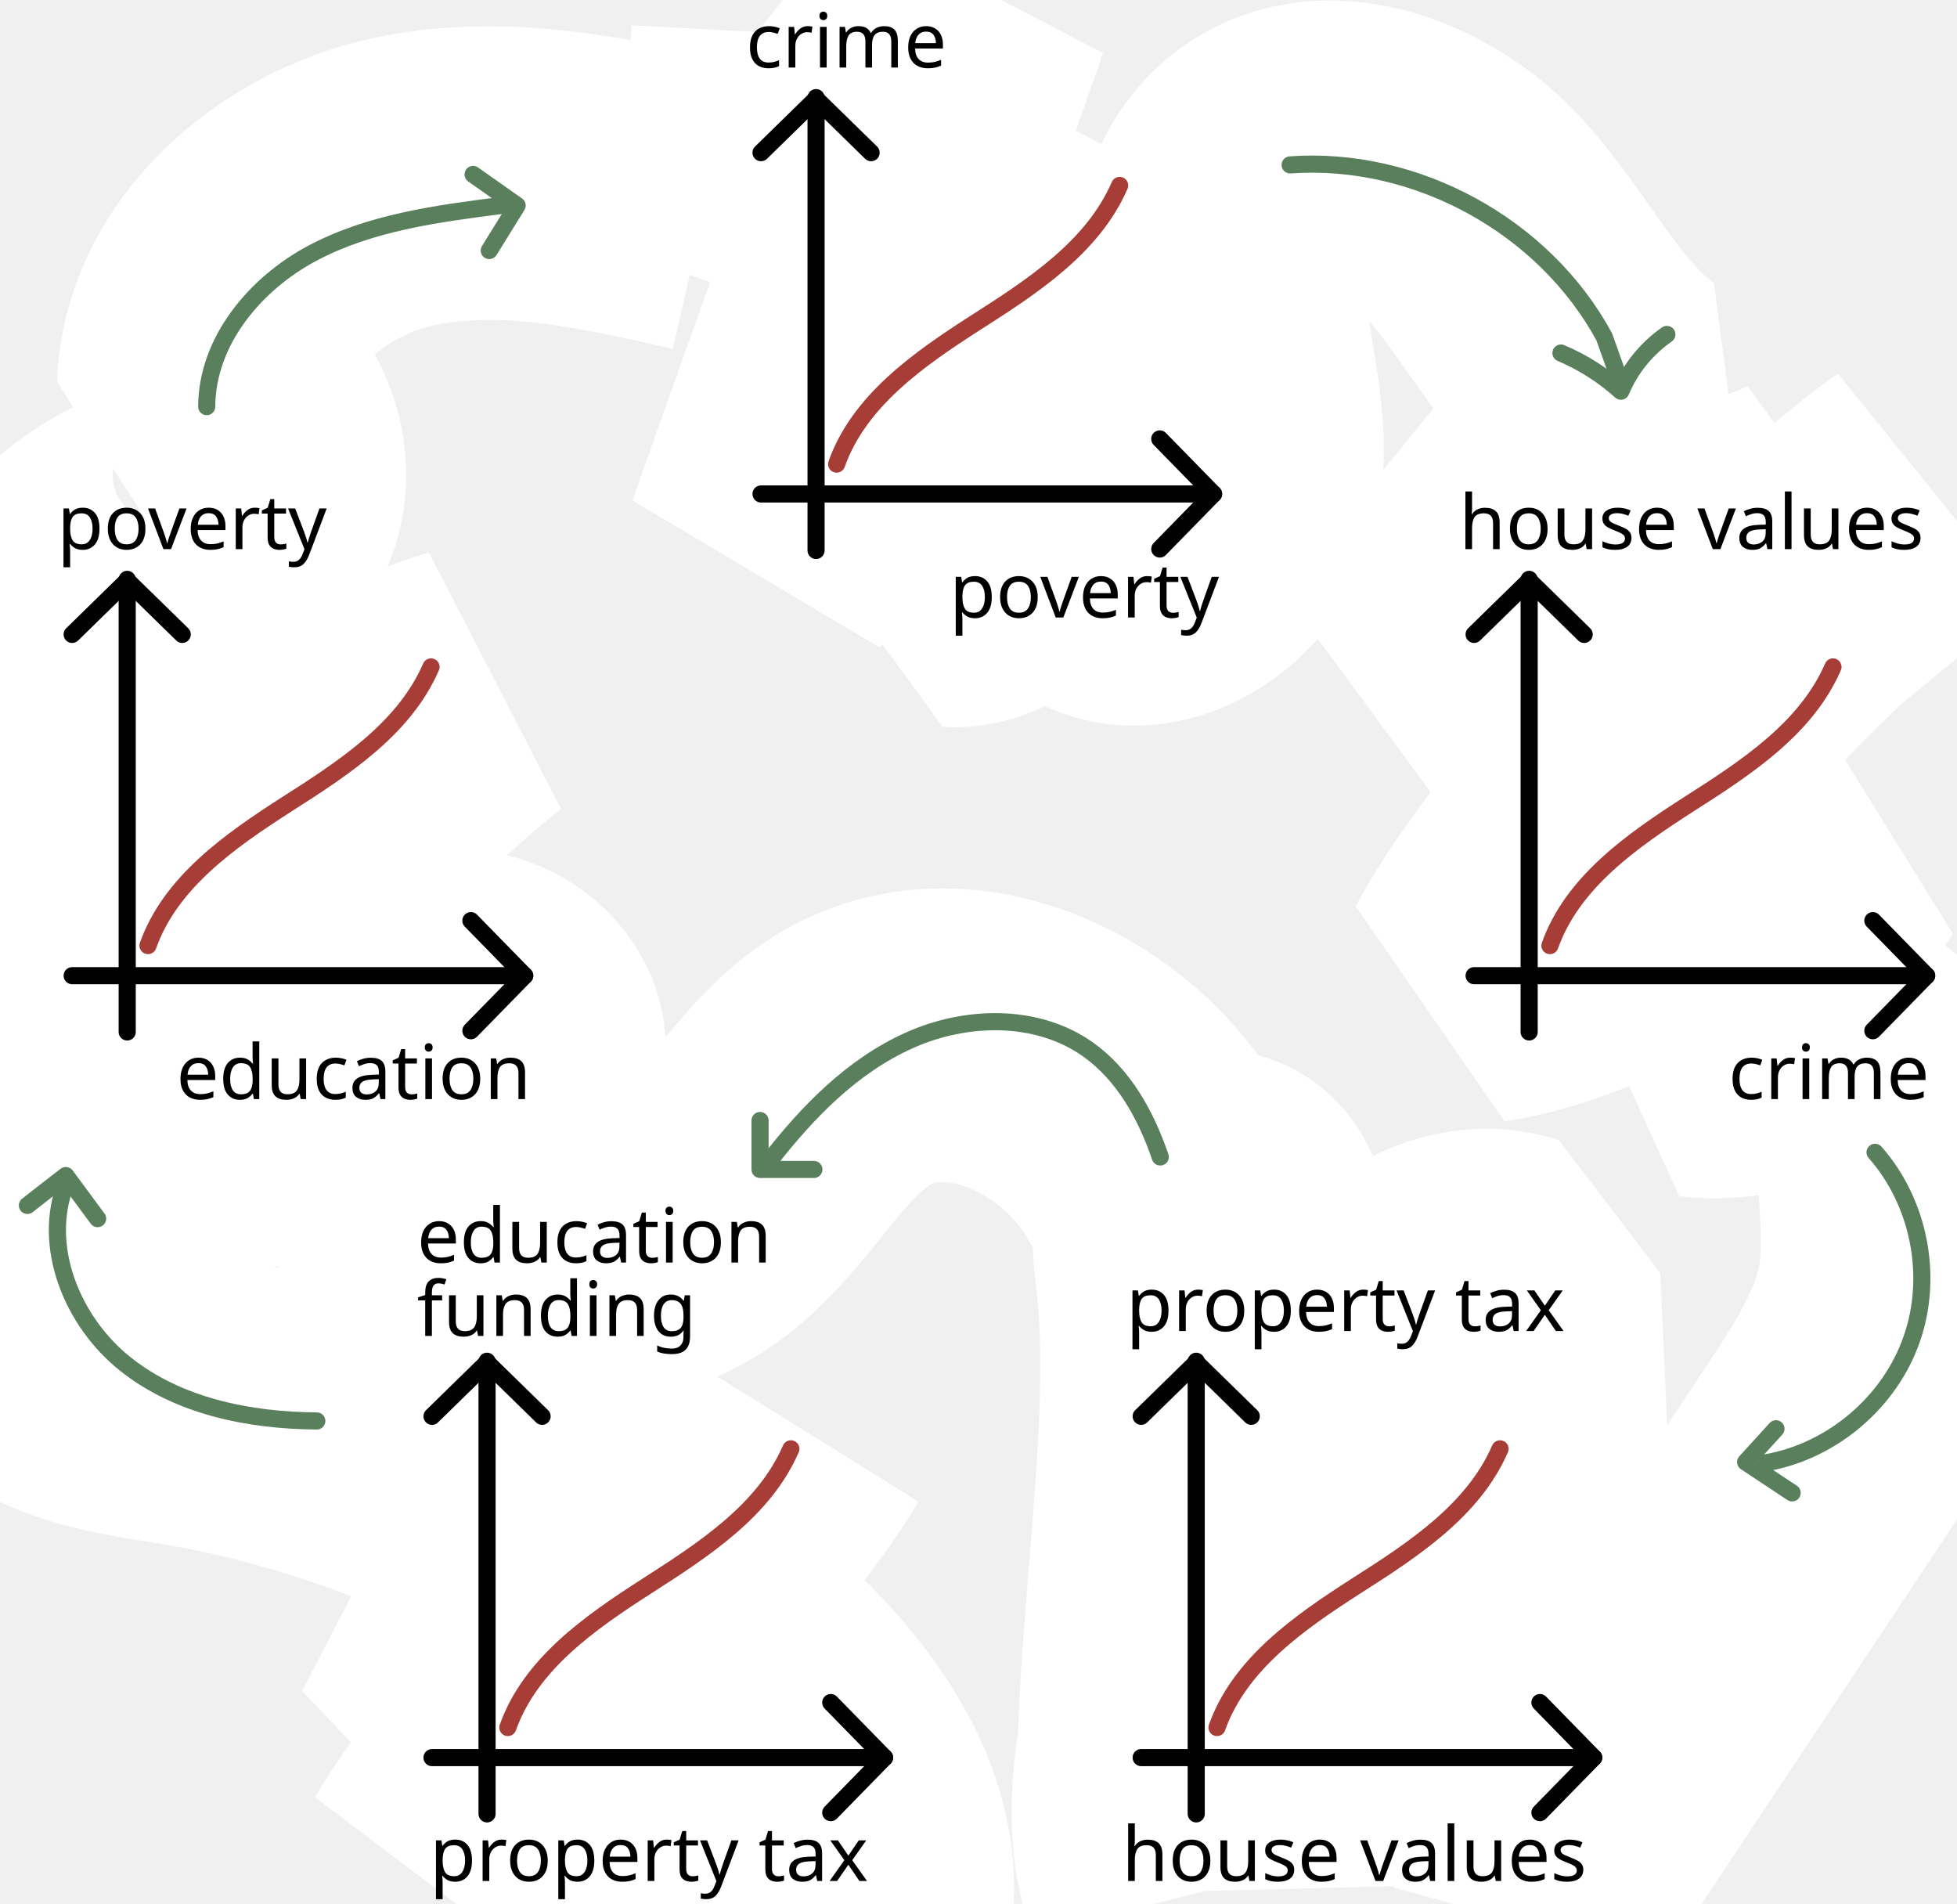
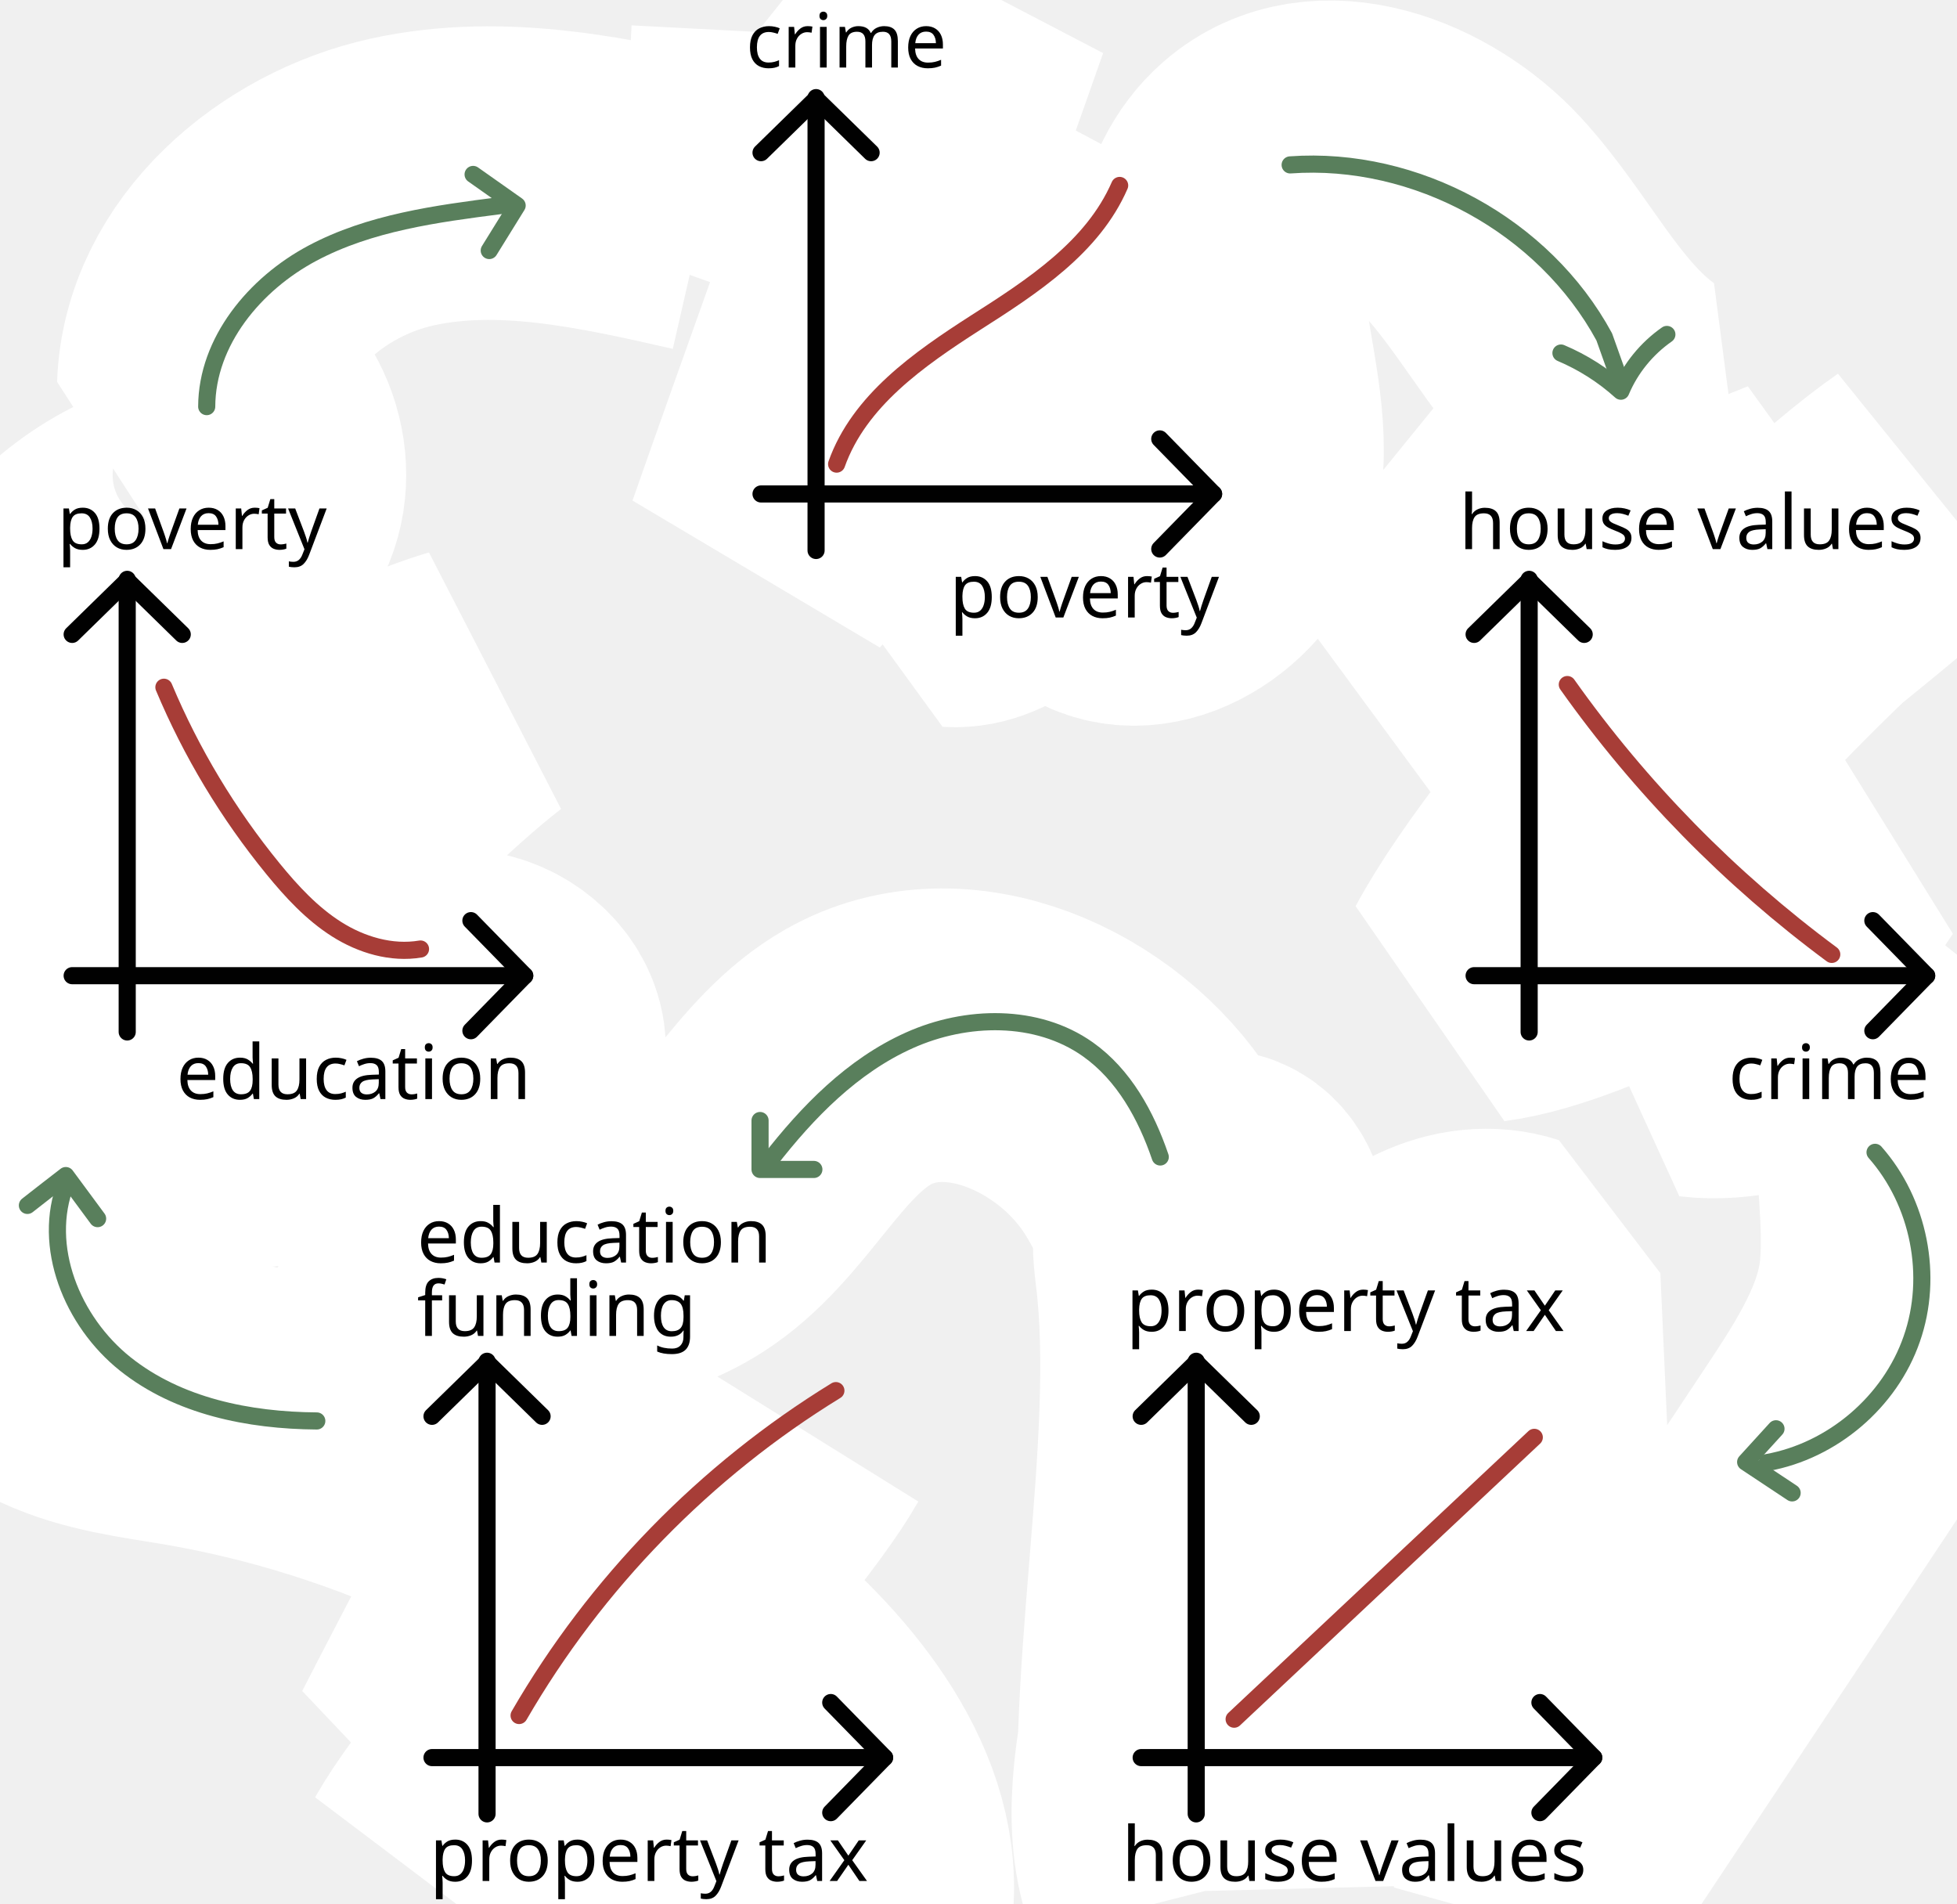
<svg xmlns="http://www.w3.org/2000/svg" version="1.1" id="Layer_1" x="0px" y="0px" viewBox="0 0 800 778" enable-background="new 0 0 800 778" xml:space="preserve">
  <path fill="none" stroke="#FFFFFF" stroke-width="120" stroke-linejoin="bevel" stroke-miterlimit="10" d="M318.1,13.5  c-1.6,30.6-3.1,61.3-4.7,91.9C334.8,76,373,31.4,394.3,1.9c-18.6,53.2-60.5,169.3-79.1,222.5C349.7,186.3,390.5,100.2,425,62  c-10.5,42.2-25.1,133.1-35.6,175.2c26.3,1.8,57.3-54.9,78.3-70.7c-6.6,21.6-13.2,43.3-19.8,64.9c18.7,14.3,47.5-2.9,54.6-25.3  s0.6-46.5-2.8-69.8c-3.5-23.3-2.4-50.3,15.3-65.8c24.8-21.7,64.9-6,87.2,18.3s36.5,56.1,63.2,75.5c-31.4,38.6-62.7,77.1-94.1,115.7  c55.2-22.1,110.3-44.3,165.5-66.4c-28.1,33.2-56.2,66.4-84.4,99.6c30.3-28.3,102.9-82.9,133.2-111.2  C735,237.2,636.2,344.5,607,398.8c42.4-5.7,99.2-45,141.6-50.7c-18.3,27.1-36.6,54.2-54.9,81.3c30.6,3.7,72.1-18.7,94-40.4  c-21.8,34.4-4.9,90.5-8.4,131c-2.3,26.7-17.6,50.3-32.5,72.7c-39,58.7-78,117.4-117,176.1c-3.7-81.9-7.3-163.8-11-245.7  c-19.8-6.4-41.8,5.7-53.3,23.1c-11.5,17.3-14.8,38.7-17.4,59.3c-7,53.8-11.7,107.9-14.2,162.1c-8.4-86.7-16.9-173.5-25.3-260.2  c-0.7-6.9-2.3-15.2-8.7-17.8c-6.2-2.5-13.4,2.2-15.9,8.4c-2.6,6.2-1.8,13.1-1,19.7c9.4,75.1-14.3,176.2-4.9,251.2  c-16.9-43,18.4-116.7,18.7-162.9c0.2-46.2-2.4-94.8-27.2-133.8c-24.7-39-78.7-63-118.8-40.2c-29.1,16.6-43.1,52-71.3,70.1  c-20.9,13.4-46.8,15.5-70.8,22.2c-23.9,6.7-49.1,21.3-54,45.7c34-25.3,68-50.6,102.1-75.9c-23.2,42-46.5,84-69.7,126.1  c22.7-17.3,45.4-34.7,68.1-52c-22,42.7-56.3,107.6-78.3,150.4C222.9,698,295,625.9,323.3,584C299.9,625,204.3,723.1,181,764.2  c20.3-20.6,93.4-81.9,113.7-102.5c-14,30.8-28,61.6-42.1,92.3c20.2-6.8,41.6-13.7,62.6-9.6c21,4,40.6,23.3,37.1,44.4  c10.8-41.3-19.4-81.8-51.5-110C237.8,623.4,159.3,586,76.6,572c-17.3-2.9-35.2-5-51.1-12.4s-30.1-21.5-32.1-39  c-2.2-19.8,12.1-38.6,29.8-47.8s38.2-11.1,58.1-12.8c31.4-2.6,62.9-5.2,94.3-7.8c15.4-1.3,34.9-6.4,36.5-21.7  c1.1-10.4-8.1-19.7-18.2-22.4c-10.1-2.7-20.8-0.6-31.1,1.5c-44.2,9.2-88.4,18.3-132.5,27.5c51-39.7,111.2-114.1,162.2-153.8  c-70.4,21-145.2,93-199,143.1c41-54.5,81.9-109,122.9-163.6c-37.1,13.5-74.2,27.1-111.2,40.6c-2.6-50.5,46.3-97.2,96.6-92.4  c10.3-18.4,1-44.9-18.5-52.9c1.4-41.8,40.2-74.7,81.1-83.7s83.3,0.4,124,9.7" />
  <g>
    <line fill="none" stroke="#010101" stroke-width="7" stroke-linecap="round" stroke-linejoin="round" stroke-miterlimit="10" x1="333.6" y1="39.9" x2="333.6" y2="225" />
    <line fill="none" stroke="#010101" stroke-width="7" stroke-linecap="round" stroke-linejoin="round" stroke-miterlimit="10" x1="496.1" y1="201.9" x2="311.1" y2="201.9" />
    <polyline fill="none" stroke="#010101" stroke-width="7" stroke-linecap="round" stroke-linejoin="round" stroke-miterlimit="10" points="   311.1,62.4 333.6,40.4 356.1,62.4  " />
    <polyline fill="none" stroke="#010101" stroke-width="7" stroke-linecap="round" stroke-linejoin="round" stroke-miterlimit="10" points="   474.1,179.4 496.1,201.9 474.1,224.4  " />
    <g>
      <text transform="matrix(1 0 0 1 388.0653 252.395)" font-family="'PermanentMarker'" font-size="31">poverty</text>
    </g>
    <text transform="matrix(1 0 0 1 304.8848 27.6052)" font-family="'PermanentMarker'" font-size="31">crime</text>
    <path fill="none" stroke="#A73D37" stroke-width="7" stroke-linecap="round" stroke-linejoin="round" stroke-miterlimit="10" d="   M342,189.7c9.2-25.9,33.6-42.9,56.8-57.8c23.2-14.8,47.9-30.8,58.9-56.1" />
  </g>
  <g>
    <path fill="none" stroke="#597F5C" stroke-width="7" stroke-linecap="round" stroke-linejoin="round" stroke-miterlimit="10" d="   M527.4,67.4c51.4-3.7,103.8,24.9,128.4,70.3c1.7,4.9,3.5,9.7,5.2,14.6" />
    <path fill="none" stroke="#597F5C" stroke-width="7" stroke-linecap="round" stroke-linejoin="round" stroke-miterlimit="10" d="   M638.1,144.3c9,3.8,17.3,9.1,24.5,15.6c3.9-9.3,10.5-17.4,18.8-23.2" />
  </g>
  <g>
    <line fill="none" stroke="#010101" stroke-width="7" stroke-linecap="round" stroke-linejoin="round" stroke-miterlimit="10" x1="625.1" y1="236.8" x2="625.1" y2="421.8" />
    <line fill="none" stroke="#010101" stroke-width="7" stroke-linecap="round" stroke-linejoin="round" stroke-miterlimit="10" x1="787.6" y1="398.8" x2="602.6" y2="398.8" />
    <polyline fill="none" stroke="#010101" stroke-width="7" stroke-linecap="round" stroke-linejoin="round" stroke-miterlimit="10" points="   602.6,259.3 625.1,237.3 647.6,259.3  " />
    <polyline fill="none" stroke="#010101" stroke-width="7" stroke-linecap="round" stroke-linejoin="round" stroke-miterlimit="10" points="   765.6,376.3 787.6,398.8 765.6,421.3  " />
    <g>
      <text transform="matrix(1 0 0 1 706.5524 449.2278)" font-family="'PermanentMarker'" font-size="31">crime</text>
    </g>
    <text transform="matrix(1 0 0 1 596.3983 224.438)" font-family="'PermanentMarker'" font-size="31">house values</text>
-     <path fill="none" stroke="#A73D37" stroke-width="7" stroke-linecap="round" stroke-linejoin="round" stroke-miterlimit="10" d="   M633.6,386.5c9.2-25.9,33.6-42.9,56.8-57.8c23.2-14.8,47.9-30.8,58.9-56.1" />
+     <path fill="none" stroke="#A73D37" stroke-width="7" stroke-linecap="round" stroke-linejoin="round" stroke-miterlimit="10" d="   M640.7,279.8c29.9,42.2,66.5,79.5,108.1,110.3" />
  </g>
  <g>
    <path fill="none" stroke="#597F5C" stroke-width="7" stroke-linecap="round" stroke-linejoin="round" stroke-miterlimit="10" d="   M766.5,471c18,20.4,24,50.6,15,76.3c-8.9,25.7-32.4,45.7-59.1,50.5" />
    <path fill="none" stroke="#597F5C" stroke-width="7" stroke-linecap="round" stroke-linejoin="round" stroke-miterlimit="10" d="   M726,584c-4.1,4.5-8.3,9.1-12.4,13.6c6.3,4.2,12.7,8.4,19,12.6" />
  </g>
  <g>
    <line fill="none" stroke="#010101" stroke-width="7" stroke-linecap="round" stroke-linejoin="round" stroke-miterlimit="10" x1="489" y1="556.4" x2="489" y2="741.4" />
    <line fill="none" stroke="#010101" stroke-width="7" stroke-linecap="round" stroke-linejoin="round" stroke-miterlimit="10" x1="651.5" y1="718.4" x2="466.5" y2="718.4" />
    <polyline fill="none" stroke="#010101" stroke-width="7" stroke-linecap="round" stroke-linejoin="round" stroke-miterlimit="10" points="   466.5,578.9 489,556.9 511.5,578.9  " />
    <polyline fill="none" stroke="#010101" stroke-width="7" stroke-linecap="round" stroke-linejoin="round" stroke-miterlimit="10" points="   629.5,695.9 651.5,718.4 629.5,740.9  " />
    <g>
      <text transform="matrix(1 0 0 1 458.5367 768.8357)" font-family="'PermanentMarker'" font-size="31">house values</text>
    </g>
    <text transform="matrix(1 0 0 1 460.3036 544.0459)" font-family="'PermanentMarker'" font-size="31">property tax</text>
-     <path fill="none" stroke="#A73D37" stroke-width="7" stroke-linecap="round" stroke-linejoin="round" stroke-miterlimit="10" d="   M497.5,706.1c9.2-25.9,33.6-42.9,56.8-57.8c23.2-14.8,47.9-30.8,58.9-56.1" />
+     <path fill="none" stroke="#A73D37" stroke-width="7" stroke-linecap="round" stroke-linejoin="round" stroke-miterlimit="10" d="   M504.5,702.7c40.9-38.4,81.8-76.8,122.7-115.2" />
  </g>
  <g>
    <path fill="none" stroke="#597F5C" stroke-width="7" stroke-linecap="round" stroke-linejoin="round" stroke-miterlimit="10" d="   M474.3,472.9c-5.8-17-14.9-33.6-29.6-44c-20.8-14.7-49.7-14.1-72.9-3.7c-23.3,10.4-41.7,29.3-57.3,49.4" />
    <path fill="none" stroke="#597F5C" stroke-width="7" stroke-linecap="round" stroke-linejoin="round" stroke-miterlimit="10" d="   M310.7,458c0,6.7,0,13.3,0,20c7.3,0,14.7,0,22,0" />
  </g>
  <g>
    <line fill="none" stroke="#010101" stroke-width="7" stroke-linecap="round" stroke-linejoin="round" stroke-miterlimit="10" x1="199.1" y1="556.4" x2="199.1" y2="741.4" />
    <line fill="none" stroke="#010101" stroke-width="7" stroke-linecap="round" stroke-linejoin="round" stroke-miterlimit="10" x1="361.6" y1="718.4" x2="176.6" y2="718.4" />
    <polyline fill="none" stroke="#010101" stroke-width="7" stroke-linecap="round" stroke-linejoin="round" stroke-miterlimit="10" points="   176.6,578.9 199.1,556.9 221.6,578.9  " />
    <polyline fill="none" stroke="#010101" stroke-width="7" stroke-linecap="round" stroke-linejoin="round" stroke-miterlimit="10" points="   339.6,695.9 361.6,718.4 339.6,740.9  " />
    <g>
      <text transform="matrix(1 0 0 1 175.5815 768.8355)" font-family="'PermanentMarker'" font-size="31">property tax</text>
    </g>
    <text transform="matrix(1 0 0 1 170.4461 516.0457)">
      <tspan x="0" y="0" font-family="'PermanentMarker'" font-size="31">education </tspan>
      <tspan x="0" y="30" font-family="'PermanentMarker'" font-size="31">funding</tspan>
    </text>
-     <path fill="none" stroke="#A73D37" stroke-width="7" stroke-linecap="round" stroke-linejoin="round" stroke-miterlimit="10" d="   M207.6,706.1c9.2-25.9,33.6-42.9,56.8-57.8s47.9-30.8,58.9-56.1" />
+     <path fill="none" stroke="#A73D37" stroke-width="7" stroke-linecap="round" stroke-linejoin="round" stroke-miterlimit="10" d="   M212.2,701.2c31.3-54.1,76.2-100.1,129.5-132.8" />
  </g>
  <g>
    <path fill="none" stroke="#597F5C" stroke-width="7" stroke-linecap="round" stroke-linejoin="round" stroke-miterlimit="10" d="   M129.5,580.8c-27.8-0.2-56.6-6-78.3-23.3S16.9,509.4,27,483.6" />
    <path fill="none" stroke="#597F5C" stroke-width="7" stroke-linecap="round" stroke-linejoin="round" stroke-miterlimit="10" d="   M11.2,492.7c5.2-4.1,10.4-8.1,15.7-12.2c4.3,5.9,8.7,11.7,13,17.6" />
  </g>
  <g>
    <line fill="none" stroke="#010101" stroke-width="7" stroke-linecap="round" stroke-linejoin="round" stroke-miterlimit="10" x1="52" y1="236.8" x2="52" y2="421.8" />
    <line fill="none" stroke="#010101" stroke-width="7" stroke-linecap="round" stroke-linejoin="round" stroke-miterlimit="10" x1="214.5" y1="398.8" x2="29.5" y2="398.8" />
    <polyline fill="none" stroke="#010101" stroke-width="7" stroke-linecap="round" stroke-linejoin="round" stroke-miterlimit="10" points="   29.5,259.3 52,237.3 74.5,259.3  " />
    <polyline fill="none" stroke="#010101" stroke-width="7" stroke-linecap="round" stroke-linejoin="round" stroke-miterlimit="10" points="   192.5,376.3 214.5,398.8 192.5,421.3  " />
    <g>
      <text transform="matrix(1 0 0 1 72.066 449.2273)" font-family="'PermanentMarker'" font-size="31">education</text>
    </g>
    <text transform="matrix(1 0 0 1 23.3063 224.4375)" font-family="'PermanentMarker'" font-size="31">poverty</text>
-     <path fill="none" stroke="#A73D37" stroke-width="7" stroke-linecap="round" stroke-linejoin="round" stroke-miterlimit="10" d="   M60.5,386.5c9.2-25.9,33.6-42.9,56.8-57.8c23.2-14.8,47.9-30.8,58.9-56.1" />
+     <path fill="none" stroke="#A73D37" stroke-width="7" stroke-linecap="round" stroke-linejoin="round" stroke-miterlimit="10" d="   M67,280.9c11.2,26.7,26.3,51.8,44.6,74.2c7.6,9.3,15.9,18.3,26,24.7c10.1,6.4,22.4,10.1,34.3,8.1" />
  </g>
  <g>
    <path fill="none" stroke="#597F5C" stroke-width="7" stroke-linecap="round" stroke-linejoin="round" stroke-miterlimit="10" d="   M84.5,166.2c0.1-26.7,19.7-50.2,43.2-62.7s50.6-16.1,77.1-19.5" />
    <path fill="none" stroke="#597F5C" stroke-width="7" stroke-linecap="round" stroke-linejoin="round" stroke-miterlimit="10" d="   M193.4,71.3c6,4.2,12,8.5,18,12.7c-3.8,6.1-7.6,12.3-11.4,18.4" />
  </g>
</svg>
